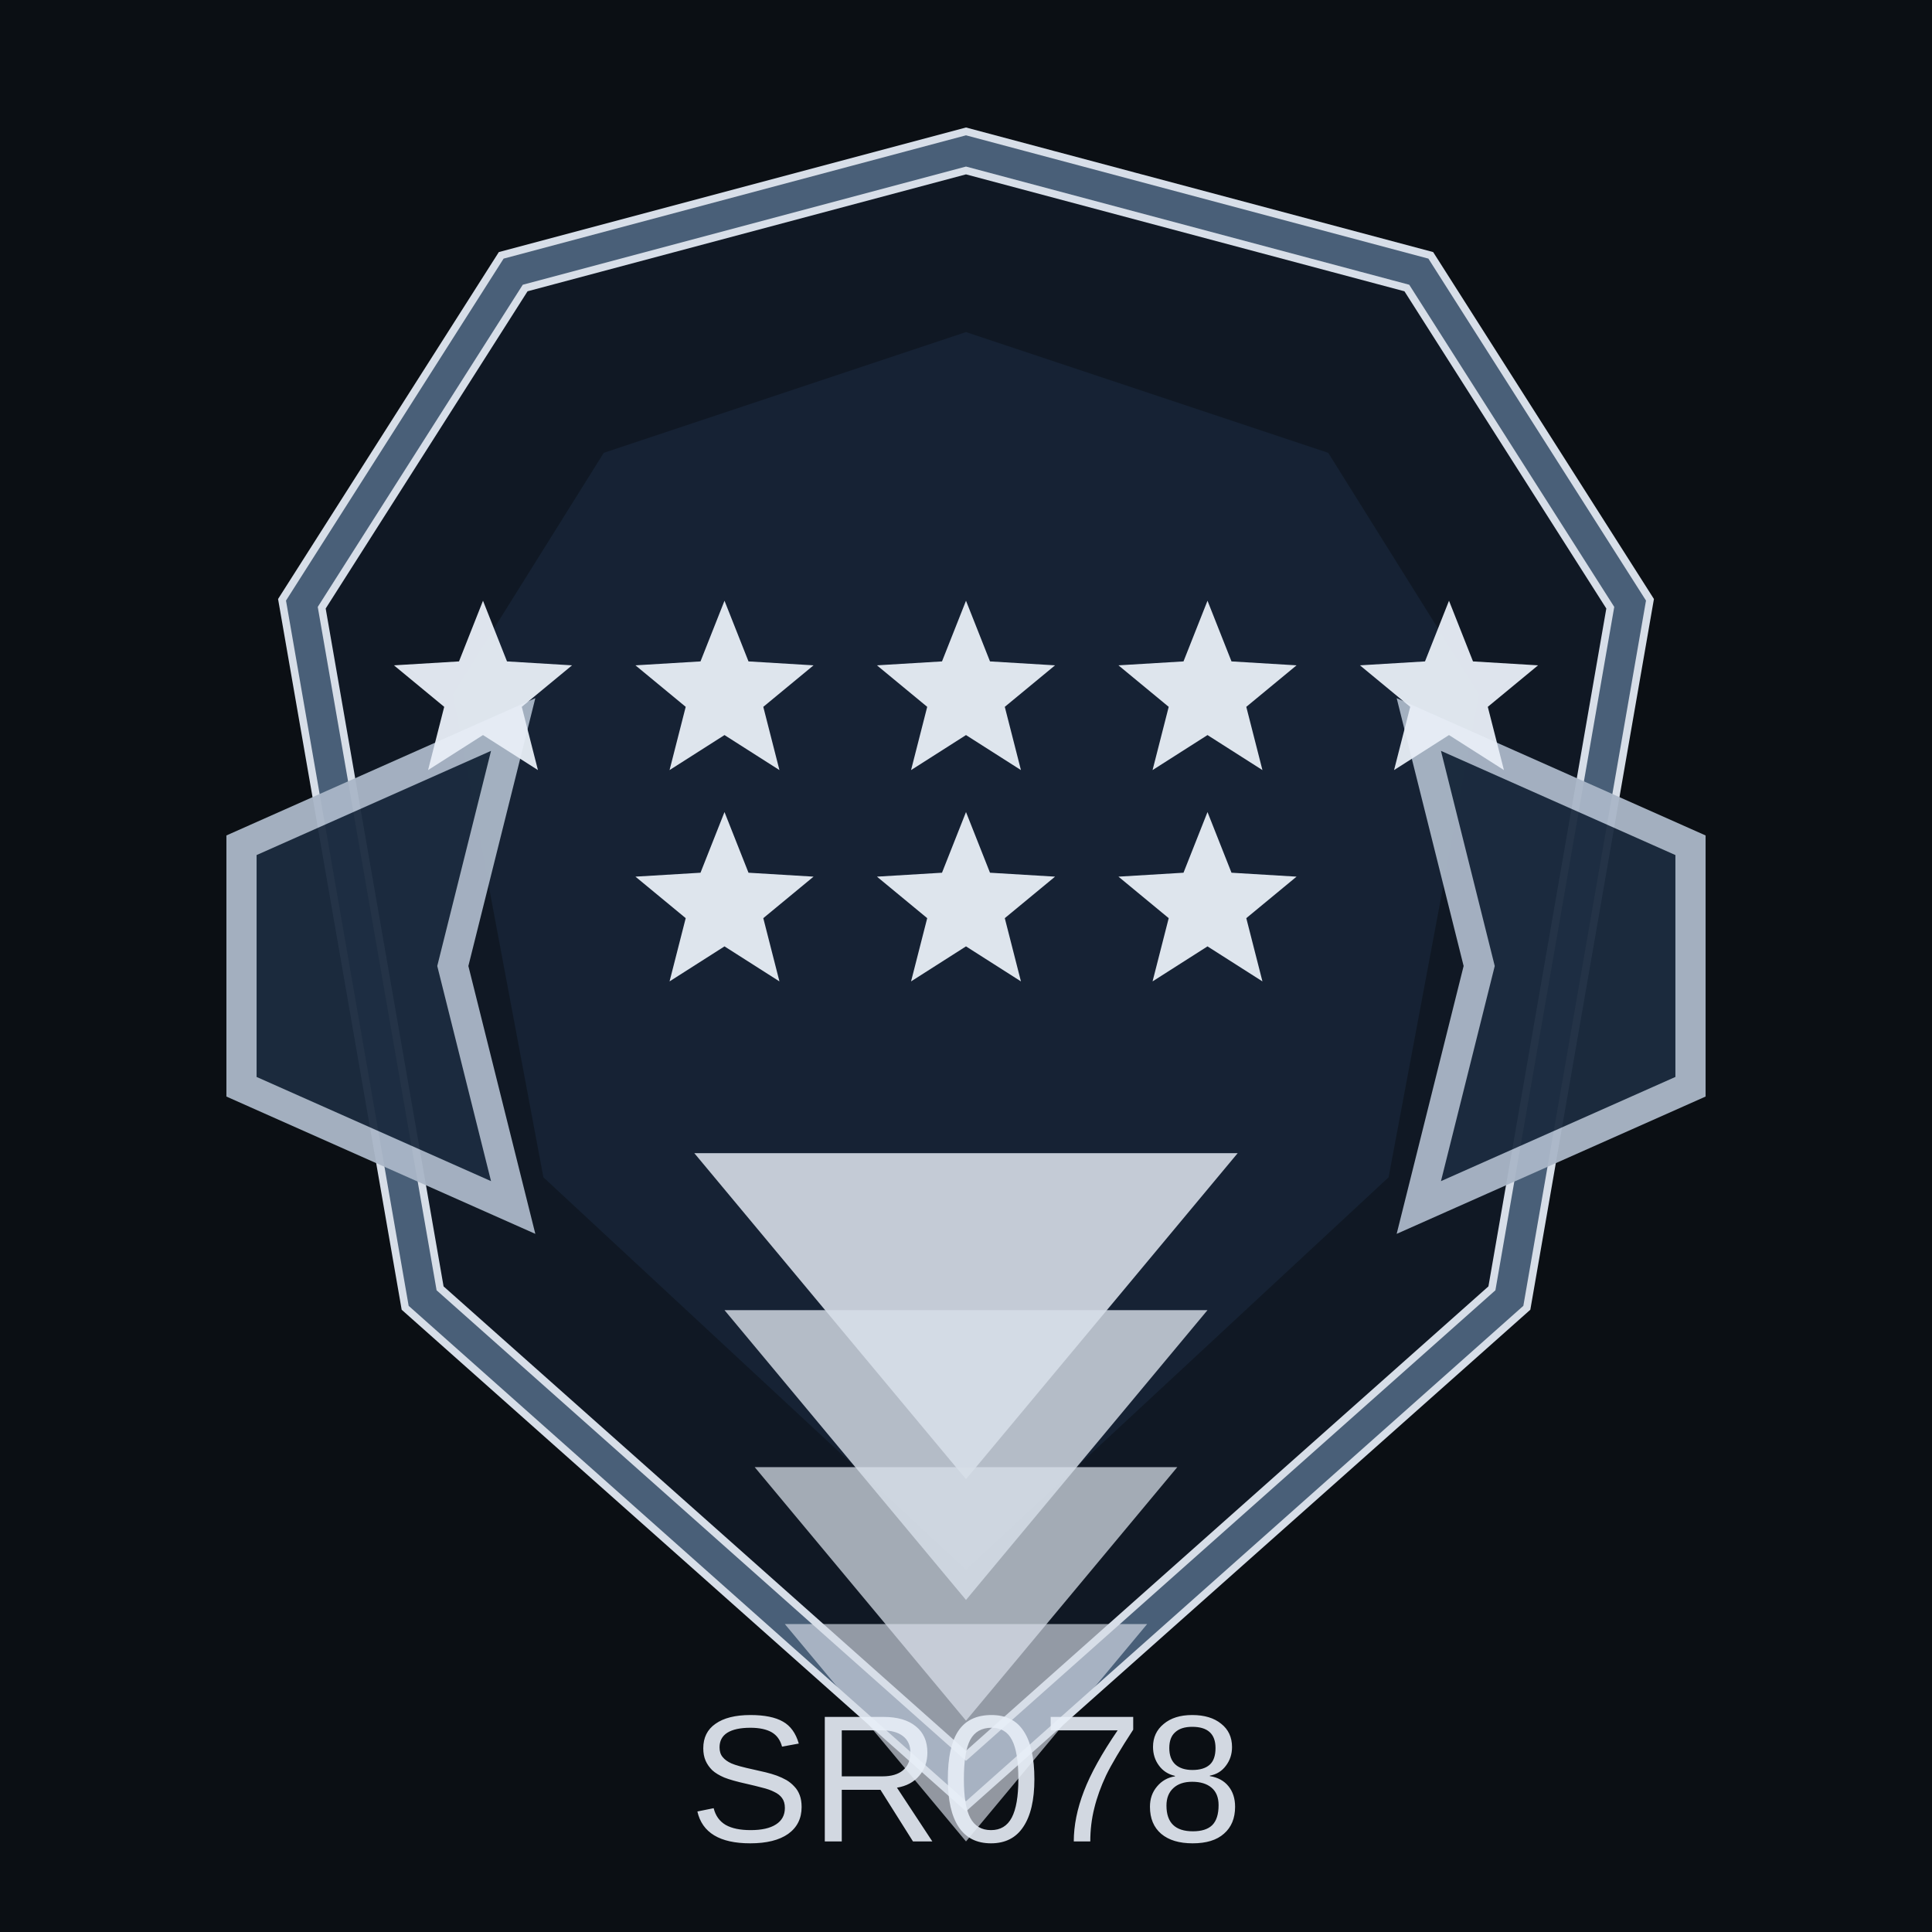
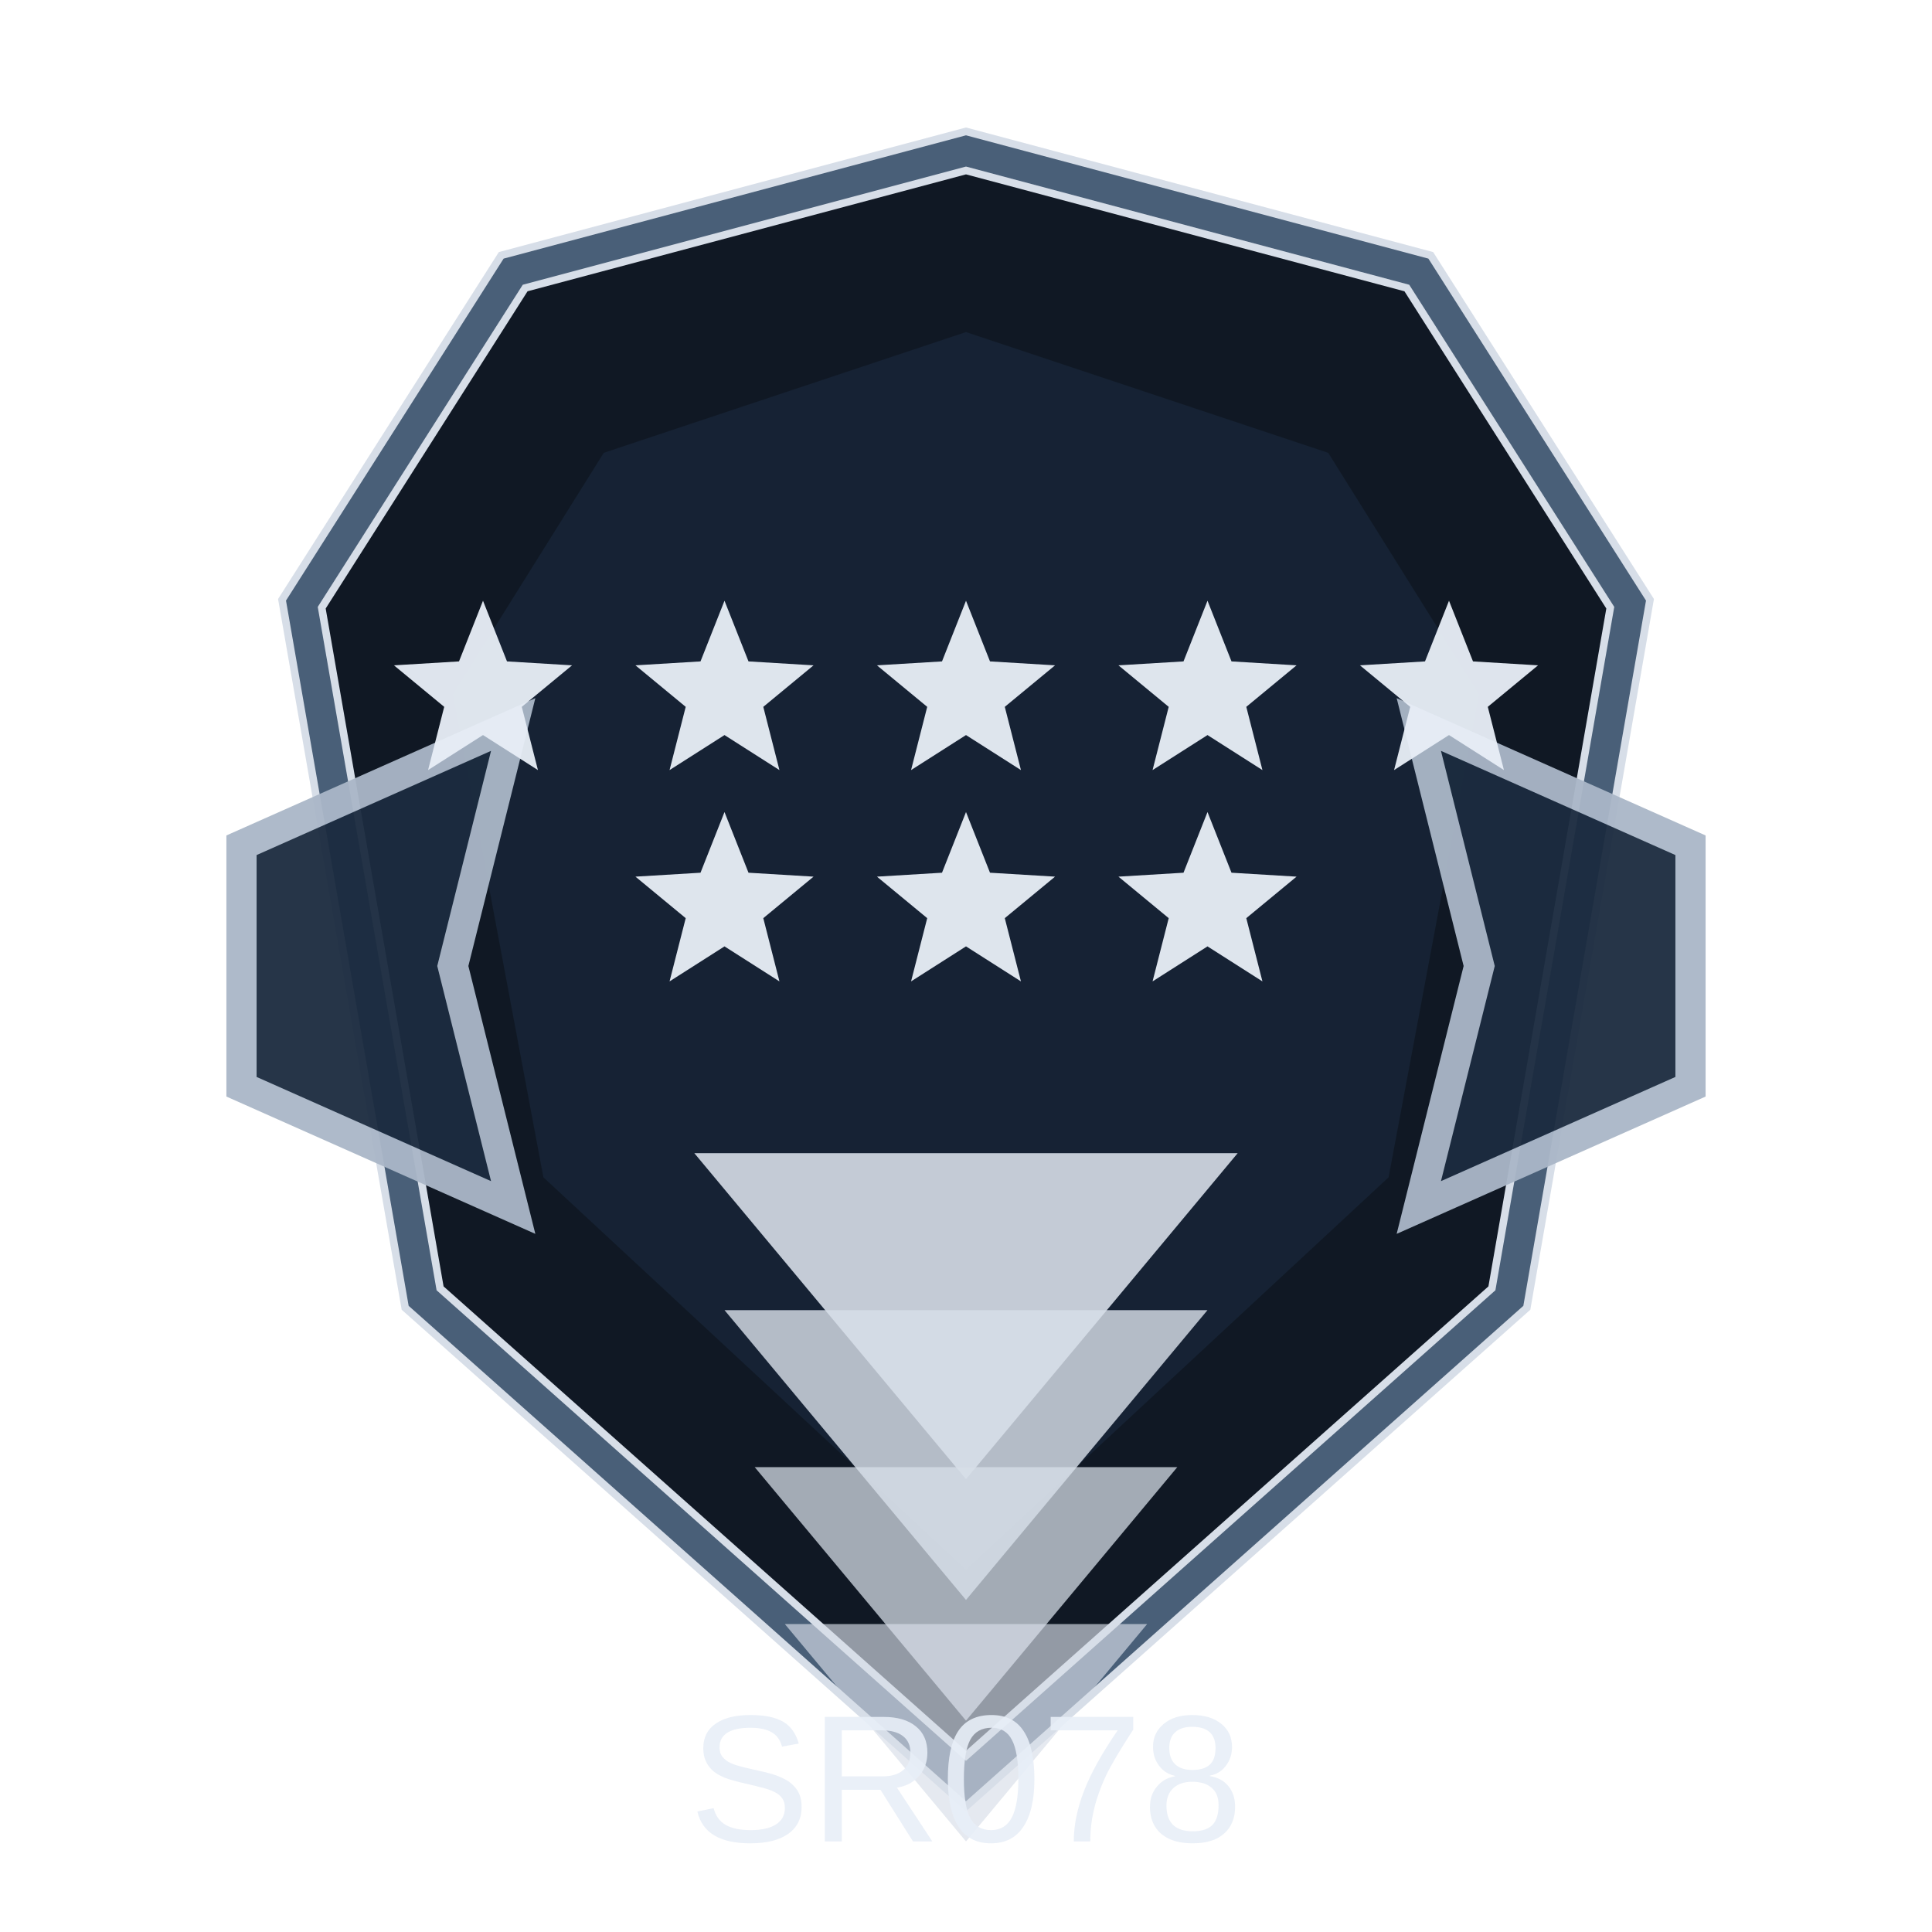
<svg xmlns="http://www.w3.org/2000/svg" width="128" height="128" viewBox="0 0 128 128">
-   <rect x="0" y="0" width="128" height="128" fill="#0b0f14" />
  <path d="M 64 10 L 94 18 L 108 40 L 100 86 L 64 118 L 28 86 L 20 40 L 34 18 Z" fill="#101824" stroke="#d7dee8" stroke-width="3" />
  <path d="M 64 10 L 94 18 L 108 40 L 100 86 L 64 118 L 28 86 L 20 40 L 34 18 Z" fill="none" stroke="#3a516b" stroke-width="2" opacity="0.9" />
  <path d="M64 22 L88 30 L98 46 L92 78 L64 104 L36 78 L30 46 L40 30 Z" fill="#162335" opacity="0.9" />
  <path d="M16 56 L34 48 L30 64 L34 80 L16 72 Z" fill="#1b2b3f" stroke="#aab7c7" stroke-width="2" opacity="0.95" />
  <path d="M112 56 L94 48 L98 64 L94 80 L112 72 Z" fill="#1b2b3f" stroke="#aab7c7" stroke-width="2" opacity="0.95" />
  <path d="M 46.00 76.40 L 64.00 98.00 L 82.00 76.40 L 53.00 76.40 L 64.00 89.60 L 75.00 76.40 Z" fill="#d7dee8" opacity="0.90" />
  <path d="M 48.00 86.80 L 64.00 106.00 L 80.00 86.80 L 55.00 86.80 L 64.00 97.60 L 73.00 86.80 Z" fill="#d7dee8" opacity="0.82" />
  <path d="M 50.00 97.20 L 64.00 114.00 L 78.00 97.20 L 57.00 97.20 L 64.00 105.60 L 71.00 97.20 Z" fill="#d7dee8" opacity="0.74" />
  <path d="M 52.00 107.60 L 64.00 122.00 L 76.00 107.60 L 59.00 107.60 L 64.00 113.60 L 69.00 107.60 Z" fill="#d7dee8" opacity="0.66" />
  <path d="M 32.00 39.80 L 33.59 43.82 L 37.90 44.08 L 34.57 46.83 L 35.64 51.02 L 32.00 48.70 L 28.36 51.02 L 29.43 46.83 L 26.10 44.08 L 30.41 43.82 Z" fill="#e8eef7" opacity="0.95" />
  <path d="M 48.00 39.80 L 49.59 43.82 L 53.90 44.08 L 50.57 46.83 L 51.64 51.02 L 48.00 48.70 L 44.36 51.02 L 45.43 46.83 L 42.10 44.08 L 46.41 43.82 Z" fill="#e8eef7" opacity="0.95" />
  <path d="M 64.00 39.80 L 65.59 43.82 L 69.90 44.08 L 66.57 46.83 L 67.64 51.02 L 64.00 48.70 L 60.36 51.02 L 61.43 46.83 L 58.10 44.08 L 62.41 43.82 Z" fill="#e8eef7" opacity="0.95" />
  <path d="M 80.00 39.80 L 81.59 43.82 L 85.90 44.08 L 82.57 46.83 L 83.64 51.02 L 80.00 48.70 L 76.36 51.02 L 77.43 46.83 L 74.10 44.08 L 78.41 43.82 Z" fill="#e8eef7" opacity="0.95" />
  <path d="M 96.00 39.80 L 97.59 43.82 L 101.90 44.08 L 98.57 46.83 L 99.64 51.02 L 96.00 48.70 L 92.36 51.02 L 93.43 46.83 L 90.10 44.08 L 94.41 43.82 Z" fill="#e8eef7" opacity="0.95" />
  <path d="M 48.00 53.80 L 49.59 57.82 L 53.90 58.08 L 50.57 60.83 L 51.64 65.02 L 48.00 62.70 L 44.36 65.02 L 45.43 60.83 L 42.10 58.08 L 46.41 57.82 Z" fill="#e8eef7" opacity="0.95" />
  <path d="M 64.00 53.80 L 65.59 57.82 L 69.90 58.08 L 66.57 60.83 L 67.64 65.02 L 64.00 62.70 L 60.36 65.02 L 61.43 60.83 L 58.10 58.08 L 62.41 57.82 Z" fill="#e8eef7" opacity="0.95" />
  <path d="M 80.00 53.80 L 81.59 57.82 L 85.90 58.08 L 82.57 60.83 L 83.64 65.02 L 80.00 62.70 L 76.36 65.02 L 77.43 60.83 L 74.10 58.08 L 78.41 57.82 Z" fill="#e8eef7" opacity="0.95" />
  <text x="64" y="122" text-anchor="middle" font-family="system-ui,Segoe UI,Arial" font-size="12" fill="#e8eef7" opacity="0.9">SR078</text>
</svg>
